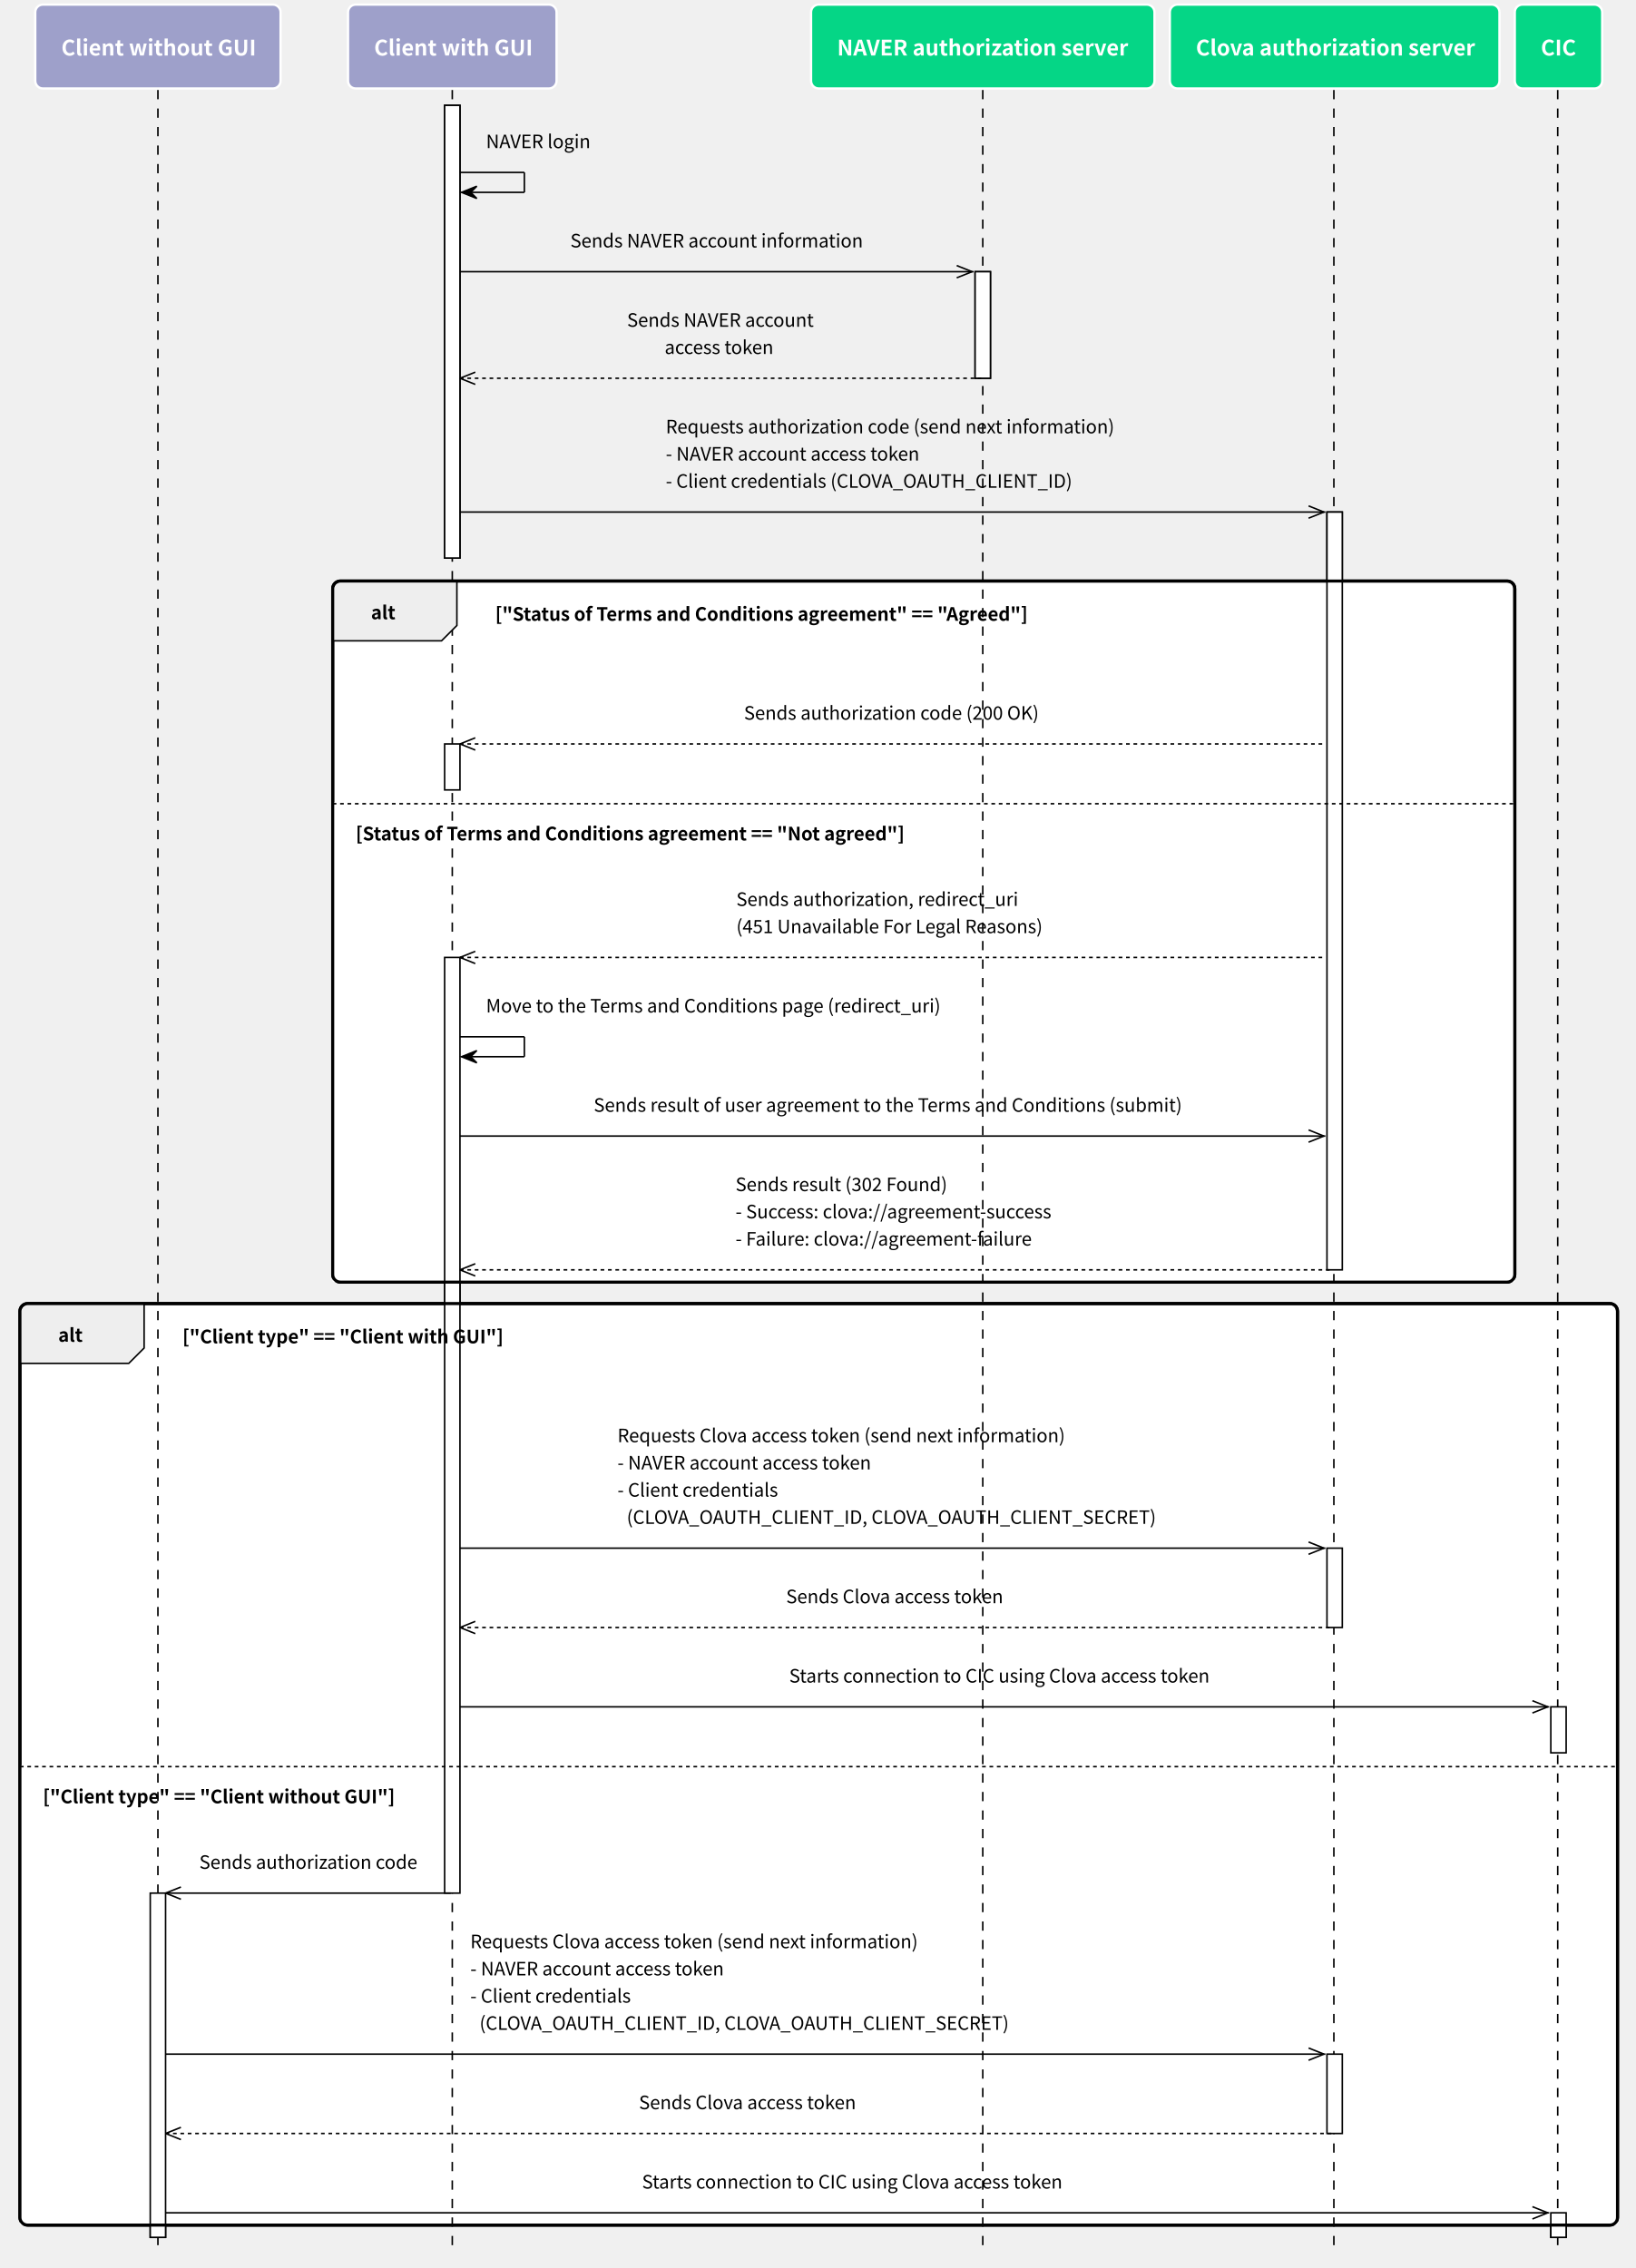
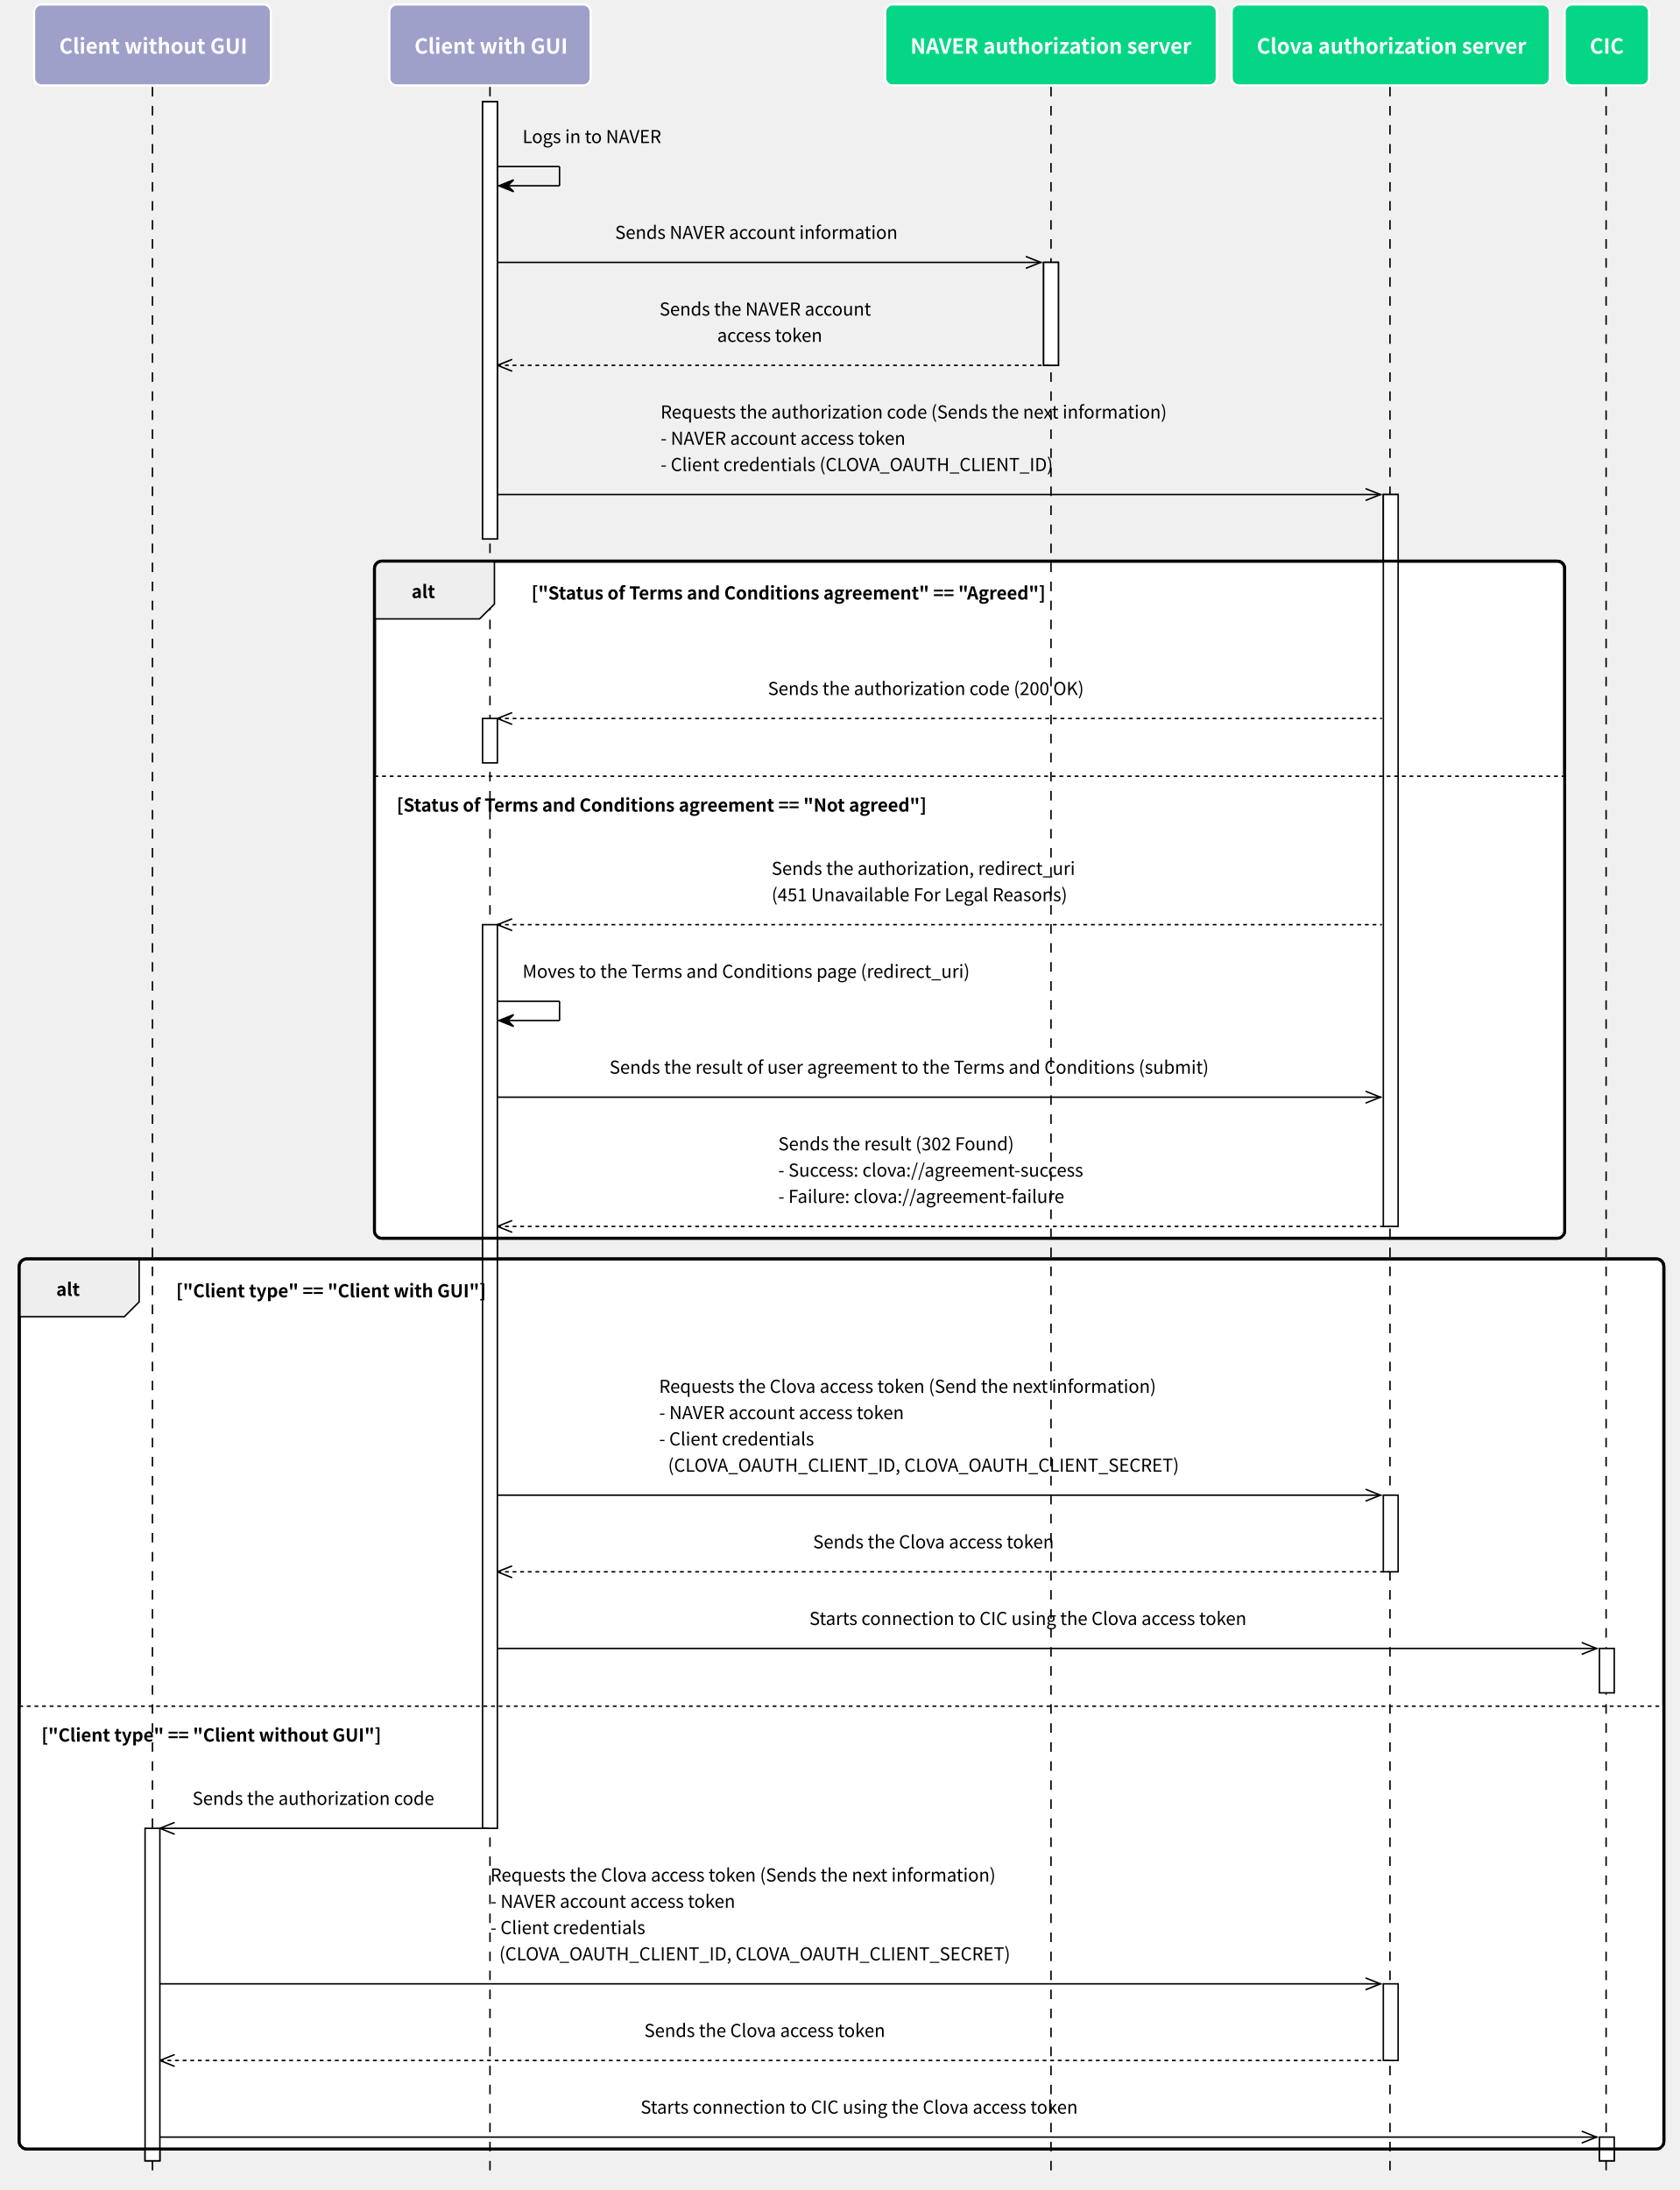
- <svg xmlns="http://www.w3.org/2000/svg" contentScriptType="application/ecmascript" contentStyleType="text/css" height="1226.365px" preserveAspectRatio="none" style="width:884px;height:1226px;" version="1.1" viewBox="0 0 884 1226" width="884.143px" zoomAndPan="magnify">
+ <svg xmlns="http://www.w3.org/2000/svg" contentScriptType="application/ecmascript" contentStyleType="text/css" height="1151.547px" preserveAspectRatio="none" style="width:883px;height:1151px;" version="1.1" viewBox="0 0 883 1151" width="883.89px" zoomAndPan="magnify">
  <defs />
  <g>
-     <rect fill="#FFFFFF" height="186.076" style="stroke: #000000; stroke-width: 0.829;" width="8.286" x="81.205" y="1023.352" />
-     <rect fill="#FFFFFF" height="244.71" style="stroke: #000000; stroke-width: 0.829;" width="8.286" x="240.301" y="56.943" />
-     <rect fill="#FFFFFF" height="24.859" style="stroke: #000000; stroke-width: 0.829;" width="8.286" x="240.301" y="402.148" />
-     <rect fill="#FFFFFF" height="505.793" style="stroke: #000000; stroke-width: 0.829;" width="8.286" x="240.301" y="517.559" />
-     <rect fill="#FFFFFF" height="57.606" style="stroke: #000000; stroke-width: 0.829;" width="8.286" x="527.006" y="146.865" />
-     <rect fill="#FFFFFF" height="409.639" style="stroke: #000000; stroke-width: 0.829;" width="8.286" x="717.175" y="276.794" />
-     <rect fill="#FFFFFF" height="42.89" style="stroke: #000000; stroke-width: 0.829;" width="8.286" x="717.175" y="836.878" />
-     <rect fill="#FFFFFF" height="42.89" style="stroke: #000000; stroke-width: 0.829;" width="8.286" x="717.175" y="1110.391" />
-     <rect fill="#FFFFFF" height="24.859" style="stroke: #000000; stroke-width: 0.829;" width="8.286" x="838.154" y="922.658" />
-     <rect fill="#FFFFFF" height="13.258" style="stroke: #000000; stroke-width: 0.829;" width="8.286" x="838.154" y="1196.17" />
-     <rect fill="#FFFFFF" height="378.98" rx="4.143" ry="4.143" style="stroke: #000000; stroke-width: 1.657;" width="638.87" x="179.812" y="314.082" />
-     <rect fill="#FFFFFF" height="259.426" style="stroke: none; stroke-width: 0.829;" width="638.87" x="179.812" y="433.636" />
-     <rect fill="#FFFFFF" height="498.136" rx="4.143" ry="4.143" style="stroke: #000000; stroke-width: 1.657;" width="863.428" x="10.772" y="704.663" />
-     <rect fill="#FFFFFF" height="248.654" style="stroke: none; stroke-width: 0.829;" width="863.428" x="10.772" y="954.145" />
-     <line style="stroke: #000000; stroke-width: 0.829; stroke-dasharray: 5.0,5.0;" x1="85.348" x2="85.348" y1="48.657" y2="1216.886" />
-     <line style="stroke: #000000; stroke-width: 0.829; stroke-dasharray: 5.0,5.0;" x1="244.444" x2="244.444" y1="48.657" y2="1216.886" />
-     <line style="stroke: #000000; stroke-width: 0.829; stroke-dasharray: 5.0,5.0;" x1="531.149" x2="531.149" y1="48.657" y2="1216.886" />
-     <line style="stroke: #000000; stroke-width: 0.829; stroke-dasharray: 5.0,5.0;" x1="720.904" x2="720.904" y1="48.657" y2="1216.886" />
-     <line style="stroke: #000000; stroke-width: 0.829; stroke-dasharray: 5.0,5.0;" x1="841.883" x2="841.883" y1="48.657" y2="1216.886" />
-     <rect fill="#9EA0CA" height="45.342" rx="4.143" ry="4.143" style="stroke: #FFFFFF; stroke-width: 1.243;" width="132.58" x="19.058" y="2.486" />
-     <text fill="#FFFFFF" font-family="Noto Sans CJK KR" font-size="11.601" font-weight="bold" lengthAdjust="spacingAndGlyphs" textLength="104.407" x="33.145" y="30.029">Client without GUI</text>
-     <rect fill="#9EA0CA" height="45.342" rx="4.143" ry="4.143" style="stroke: #FFFFFF; stroke-width: 1.243;" width="112.693" x="188.098" y="2.486" />
-     <text fill="#FFFFFF" font-family="Noto Sans CJK KR" font-size="11.601" font-weight="bold" lengthAdjust="spacingAndGlyphs" textLength="84.52" x="202.185" y="30.029">Client with GUI</text>
-     <rect fill="#05D686" height="45.342" rx="4.143" ry="4.143" style="stroke: #FFFFFF; stroke-width: 1.243;" width="185.612" x="438.343" y="2.486" />
-     <text fill="#FFFFFF" font-family="Noto Sans CJK KR" font-size="11.601" font-weight="bold" lengthAdjust="spacingAndGlyphs" textLength="157.439" x="452.429" y="30.029">NAVER authorization server</text>
-     <rect fill="#05D686" height="45.342" rx="4.143" ry="4.143" style="stroke: #FFFFFF; stroke-width: 1.243;" width="178.154" x="632.241" y="2.486" />
-     <text fill="#FFFFFF" font-family="Noto Sans CJK KR" font-size="11.601" font-weight="bold" lengthAdjust="spacingAndGlyphs" textLength="149.981" x="646.328" y="30.029">Clova authorization server</text>
-     <rect fill="#05D686" height="45.342" rx="4.143" ry="4.143" style="stroke: #FFFFFF; stroke-width: 1.243;" width="47.232" x="818.682" y="2.486" />
-     <text fill="#FFFFFF" font-family="Noto Sans CJK KR" font-size="11.601" font-weight="bold" lengthAdjust="spacingAndGlyphs" textLength="19.058" x="832.768" y="30.029">CIC</text>
-     <rect fill="#FFFFFF" height="186.076" style="stroke: #000000; stroke-width: 0.829;" width="8.286" x="81.205" y="1023.352" />
-     <rect fill="#FFFFFF" height="244.71" style="stroke: #000000; stroke-width: 0.829;" width="8.286" x="240.301" y="56.943" />
-     <rect fill="#FFFFFF" height="24.859" style="stroke: #000000; stroke-width: 0.829;" width="8.286" x="240.301" y="402.148" />
-     <rect fill="#FFFFFF" height="505.793" style="stroke: #000000; stroke-width: 0.829;" width="8.286" x="240.301" y="517.559" />
-     <rect fill="#FFFFFF" height="57.606" style="stroke: #000000; stroke-width: 0.829;" width="8.286" x="527.006" y="146.865" />
-     <rect fill="#FFFFFF" height="409.639" style="stroke: #000000; stroke-width: 0.829;" width="8.286" x="717.175" y="276.794" />
-     <rect fill="#FFFFFF" height="42.89" style="stroke: #000000; stroke-width: 0.829;" width="8.286" x="717.175" y="836.878" />
-     <rect fill="#FFFFFF" height="42.89" style="stroke: #000000; stroke-width: 0.829;" width="8.286" x="717.175" y="1110.391" />
-     <rect fill="#FFFFFF" height="24.859" style="stroke: #000000; stroke-width: 0.829;" width="8.286" x="838.154" y="922.658" />
-     <rect fill="#FFFFFF" height="13.258" style="stroke: #000000; stroke-width: 0.829;" width="8.286" x="838.154" y="1196.17" />
-     <line style="stroke: #000000; stroke-width: 0.829;" x1="248.588" x2="283.39" y1="93.204" y2="93.204" />
-     <line style="stroke: #000000; stroke-width: 0.829;" x1="283.39" x2="283.39" y1="93.204" y2="103.976" />
-     <line style="stroke: #000000; stroke-width: 0.829;" x1="249.416" x2="283.39" y1="103.976" y2="103.976" />
-     <polygon fill="#000000" points="257.702,100.661,249.416,103.976,257.702,107.29,254.388,103.976" style="stroke: #000000; stroke-width: 0.829;" />
-     <text fill="#000000" font-family="Noto Sans CJK KR" font-size="9.944" lengthAdjust="spacingAndGlyphs" textLength="56.346" x="262.674" y="80.078">NAVER login</text>
-     <line style="stroke: #000000; stroke-width: 0.829;" x1="525.348" x2="517.062" y1="146.865" y2="143.551" />
-     <line style="stroke: #000000; stroke-width: 0.829;" x1="525.348" x2="517.062" y1="146.865" y2="150.18" />
-     <line style="stroke: #000000; stroke-width: 0.829;" x1="248.588" x2="526.177" y1="146.865" y2="146.865" />
-     <text fill="#000000" font-family="Noto Sans CJK KR" font-size="9.944" lengthAdjust="spacingAndGlyphs" textLength="159.096" x="308.249" y="133.74">Sends NAVER account information</text>
-     <line style="stroke: #000000; stroke-width: 0.829;" x1="248.588" x2="256.874" y1="204.472" y2="201.157" />
-     <line style="stroke: #000000; stroke-width: 0.829;" x1="248.588" x2="256.874" y1="204.472" y2="207.786" />
-     <line style="stroke: #000000; stroke-width: 0.829; stroke-dasharray: 2.0,2.0;" x1="248.588" x2="530.32" y1="204.472" y2="204.472" />
-     <text fill="#000000" font-family="Noto Sans CJK KR" font-size="9.944" lengthAdjust="spacingAndGlyphs" textLength="101.921" x="338.908" y="176.63">Sends NAVER account</text>
-     <text fill="#000000" font-family="Noto Sans CJK KR" font-size="9.944" lengthAdjust="spacingAndGlyphs" textLength="61.318" x="359.209" y="191.346">access token</text>
-     <line style="stroke: #000000; stroke-width: 0.829;" x1="715.518" x2="707.232" y1="276.794" y2="273.479" />
-     <line style="stroke: #000000; stroke-width: 0.829;" x1="715.518" x2="707.232" y1="276.794" y2="280.108" />
-     <line style="stroke: #000000; stroke-width: 0.829;" x1="248.588" x2="716.346" y1="276.794" y2="276.794" />
-     <text fill="#000000" font-family="Noto Sans CJK KR" font-size="9.944" lengthAdjust="spacingAndGlyphs" textLength="246.102" x="359.83" y="234.236">Requests authorization code (send next information)</text>
-     <text fill="#000000" font-family="Noto Sans CJK KR" font-size="9.944" lengthAdjust="spacingAndGlyphs" textLength="140.866" x="359.83" y="248.952">- NAVER account access token</text>
-     <text fill="#000000" font-family="Noto Sans CJK KR" font-size="9.944" lengthAdjust="spacingAndGlyphs" textLength="224.557" x="359.83" y="263.669">- Client credentials (CLOVA_OAUTH_CLIENT_ID)</text>
-     <path d="M183.955,314.082 L246.93,314.082 L246.93,338.112 L238.644,346.399 L179.812,346.399 L179.812,318.225 " fill="#EEEEEE" style="stroke: #000000; stroke-width: 0.829;" />
-     <rect fill="none" height="378.98" rx="4.143" ry="4.143" style="stroke: #000000; stroke-width: 1.657;" width="638.87" x="179.812" y="314.082" />
-     <text fill="#000000" font-family="Noto Sans CJK KR" font-size="9.944" font-weight="bold" lengthAdjust="spacingAndGlyphs" textLength="13.258" x="200.527" y="334.731">alt</text>
-     <text fill="#000000" font-family="Noto Sans CJK KR" font-size="9.944" font-weight="bold" lengthAdjust="spacingAndGlyphs" textLength="296.648" x="267.646" y="335.56">["Status of Terms and Conditions agreement" == "Agreed"]</text>
-     <line style="stroke: #000000; stroke-width: 0.829;" x1="248.588" x2="256.874" y1="402.148" y2="398.834" />
-     <line style="stroke: #000000; stroke-width: 0.829;" x1="248.588" x2="256.874" y1="402.148" y2="405.463" />
-     <line style="stroke: #000000; stroke-width: 0.829; stroke-dasharray: 2.0,2.0;" x1="248.588" x2="716.346" y1="402.148" y2="402.148" />
-     <text fill="#000000" font-family="Noto Sans CJK KR" font-size="9.944" lengthAdjust="spacingAndGlyphs" textLength="161.582" x="402.09" y="389.023">Sends authorization code (200 OK)</text>
-     <line style="stroke: #000000; stroke-width: 0.829; stroke-dasharray: 2.0,2.0;" x1="179.812" x2="818.682" y1="434.465" y2="434.465" />
-     <text fill="#000000" font-family="Noto Sans CJK KR" font-size="9.944" font-weight="bold" lengthAdjust="spacingAndGlyphs" textLength="304.934" x="192.241" y="454.286">[Status of Terms and Conditions agreement == "Not agreed"]</text>
-     <line style="stroke: #000000; stroke-width: 0.829;" x1="248.588" x2="256.874" y1="517.559" y2="514.245" />
-     <line style="stroke: #000000; stroke-width: 0.829;" x1="248.588" x2="256.874" y1="517.559" y2="520.874" />
-     <line style="stroke: #000000; stroke-width: 0.829; stroke-dasharray: 2.0,2.0;" x1="248.588" x2="716.346" y1="517.559" y2="517.559" />
-     <text fill="#000000" font-family="Noto Sans CJK KR" font-size="9.944" lengthAdjust="spacingAndGlyphs" textLength="154.124" x="397.947" y="489.717">Sends authorization, redirect_uri</text>
-     <text fill="#000000" font-family="Noto Sans CJK KR" font-size="9.944" lengthAdjust="spacingAndGlyphs" textLength="169.868" x="397.947" y="504.434">(451 Unavailable For Legal Reasons)</text>
-     <line style="stroke: #000000; stroke-width: 0.829;" x1="248.588" x2="283.39" y1="560.449" y2="560.449" />
-     <line style="stroke: #000000; stroke-width: 0.829;" x1="283.39" x2="283.39" y1="560.449" y2="571.221" />
-     <line style="stroke: #000000; stroke-width: 0.829;" x1="249.416" x2="283.39" y1="571.221" y2="571.221" />
-     <polygon fill="#000000" points="257.702,567.907,249.416,571.221,257.702,574.536,254.388,571.221" style="stroke: #000000; stroke-width: 0.829;" />
-     <text fill="#000000" font-family="Noto Sans CJK KR" font-size="9.944" lengthAdjust="spacingAndGlyphs" textLength="250.245" x="262.674" y="547.323">Move to the Terms and Conditions page (redirect_uri)</text>
-     <line style="stroke: #000000; stroke-width: 0.829;" x1="715.518" x2="707.232" y1="614.111" y2="610.796" />
-     <line style="stroke: #000000; stroke-width: 0.829;" x1="715.518" x2="707.232" y1="614.111" y2="617.425" />
-     <line style="stroke: #000000; stroke-width: 0.829;" x1="248.588" x2="716.346" y1="614.111" y2="614.111" />
-     <text fill="#000000" font-family="Noto Sans CJK KR" font-size="9.944" lengthAdjust="spacingAndGlyphs" textLength="323.993" x="320.885" y="600.985">Sends result of user agreement to the Terms and Conditions (submit)</text>
-     <line style="stroke: #000000; stroke-width: 0.829;" x1="248.588" x2="256.874" y1="686.433" y2="683.119" />
-     <line style="stroke: #000000; stroke-width: 0.829;" x1="248.588" x2="256.874" y1="686.433" y2="689.748" />
-     <line style="stroke: #000000; stroke-width: 0.829; stroke-dasharray: 2.0,2.0;" x1="248.588" x2="720.49" y1="686.433" y2="686.433" />
-     <text fill="#000000" font-family="Noto Sans CJK KR" font-size="9.944" lengthAdjust="spacingAndGlyphs" textLength="116.007" x="397.533" y="643.875">Sends result (302 Found)</text>
-     <text fill="#000000" font-family="Noto Sans CJK KR" font-size="9.944" lengthAdjust="spacingAndGlyphs" textLength="174.84" x="397.533" y="658.591">- Success: clova://agreement-success</text>
-     <text fill="#000000" font-family="Noto Sans CJK KR" font-size="9.944" lengthAdjust="spacingAndGlyphs" textLength="163.239" x="397.533" y="673.308">- Failure: clova://agreement-failure</text>
-     <path d="M14.915,704.663 L77.891,704.663 L77.891,728.693 L69.605,736.979 L10.772,736.979 L10.772,708.806 " fill="#EEEEEE" style="stroke: #000000; stroke-width: 0.829;" />
-     <rect fill="none" height="498.136" rx="4.143" ry="4.143" style="stroke: #000000; stroke-width: 1.657;" width="863.428" x="10.772" y="704.663" />
-     <text fill="#000000" font-family="Noto Sans CJK KR" font-size="9.944" font-weight="bold" lengthAdjust="spacingAndGlyphs" textLength="13.258" x="31.488" y="725.312">alt</text>
-     <text fill="#000000" font-family="Noto Sans CJK KR" font-size="9.944" font-weight="bold" lengthAdjust="spacingAndGlyphs" textLength="178.154" x="98.606" y="726.141">["Client type" == "Client with GUI"]</text>
-     <line style="stroke: #000000; stroke-width: 0.829;" x1="715.518" x2="707.232" y1="836.878" y2="833.564" />
-     <line style="stroke: #000000; stroke-width: 0.829;" x1="715.518" x2="707.232" y1="836.878" y2="840.193" />
-     <line style="stroke: #000000; stroke-width: 0.829;" x1="248.588" x2="716.346" y1="836.878" y2="836.878" />
-     <text fill="#000000" font-family="Noto Sans CJK KR" font-size="9.944" lengthAdjust="spacingAndGlyphs" textLength="247.759" x="333.729" y="779.604">Requests Clova access token (send next information)</text>
-     <text fill="#000000" font-family="Noto Sans CJK KR" font-size="9.944" lengthAdjust="spacingAndGlyphs" textLength="140.866" x="333.729" y="794.32">- NAVER account access token</text>
-     <text fill="#000000" font-family="Noto Sans CJK KR" font-size="9.944" lengthAdjust="spacingAndGlyphs" textLength="87.834" x="333.729" y="809.037">- Client credentials</text>
-     <text fill="#000000" font-family="Noto Sans CJK KR" font-size="9.944" lengthAdjust="spacingAndGlyphs" textLength="293.333" x="338.701" y="823.753">(CLOVA_OAUTH_CLIENT_ID, CLOVA_OAUTH_CLIENT_SECRET)</text>
-     <line style="stroke: #000000; stroke-width: 0.829;" x1="248.588" x2="256.874" y1="879.768" y2="876.453" />
-     <line style="stroke: #000000; stroke-width: 0.829;" x1="248.588" x2="256.874" y1="879.768" y2="883.082" />
-     <line style="stroke: #000000; stroke-width: 0.829; stroke-dasharray: 2.0,2.0;" x1="248.588" x2="720.49" y1="879.768" y2="879.768" />
-     <text fill="#000000" font-family="Noto Sans CJK KR" font-size="9.944" lengthAdjust="spacingAndGlyphs" textLength="120.151" x="424.878" y="866.643">Sends Clova access token</text>
-     <line style="stroke: #000000; stroke-width: 0.829;" x1="836.497" x2="828.211" y1="922.658" y2="919.343" />
-     <line style="stroke: #000000; stroke-width: 0.829;" x1="836.497" x2="828.211" y1="922.658" y2="925.972" />
-     <line style="stroke: #000000; stroke-width: 0.829;" x1="248.588" x2="837.326" y1="922.658" y2="922.658" />
-     <text fill="#000000" font-family="Noto Sans CJK KR" font-size="9.944" lengthAdjust="spacingAndGlyphs" textLength="233.672" x="426.535" y="909.532">Starts connection to CIC using Clova access token</text>
-     <line style="stroke: #000000; stroke-width: 0.829; stroke-dasharray: 2.0,2.0;" x1="10.772" x2="874.2" y1="954.974" y2="954.974" />
-     <text fill="#000000" font-family="Noto Sans CJK KR" font-size="9.944" font-weight="bold" lengthAdjust="spacingAndGlyphs" textLength="195.556" x="23.201" y="974.795">["Client type" == "Client without GUI"]</text>
-     <line style="stroke: #000000; stroke-width: 0.829;" x1="89.492" x2="97.778" y1="1023.352" y2="1020.038" />
-     <line style="stroke: #000000; stroke-width: 0.829;" x1="89.492" x2="97.778" y1="1023.352" y2="1026.667" />
-     <line style="stroke: #000000; stroke-width: 0.829;" x1="89.492" x2="243.616" y1="1023.352" y2="1023.352" />
-     <text fill="#000000" font-family="Noto Sans CJK KR" font-size="9.944" lengthAdjust="spacingAndGlyphs" textLength="118.493" x="107.721" y="1010.227">Sends authorization code</text>
-     <line style="stroke: #000000; stroke-width: 0.829;" x1="715.518" x2="707.232" y1="1110.391" y2="1107.076" />
-     <line style="stroke: #000000; stroke-width: 0.829;" x1="715.518" x2="707.232" y1="1110.391" y2="1113.706" />
-     <line style="stroke: #000000; stroke-width: 0.829;" x1="89.492" x2="716.346" y1="1110.391" y2="1110.391" />
-     <text fill="#000000" font-family="Noto Sans CJK KR" font-size="9.944" lengthAdjust="spacingAndGlyphs" textLength="247.759" x="254.181" y="1053.116">Requests Clova access token (send next information)</text>
-     <text fill="#000000" font-family="Noto Sans CJK KR" font-size="9.944" lengthAdjust="spacingAndGlyphs" textLength="140.866" x="254.181" y="1067.833">- NAVER account access token</text>
-     <text fill="#000000" font-family="Noto Sans CJK KR" font-size="9.944" lengthAdjust="spacingAndGlyphs" textLength="87.834" x="254.181" y="1082.549">- Client credentials</text>
-     <text fill="#000000" font-family="Noto Sans CJK KR" font-size="9.944" lengthAdjust="spacingAndGlyphs" textLength="293.333" x="259.152" y="1097.265">(CLOVA_OAUTH_CLIENT_ID, CLOVA_OAUTH_CLIENT_SECRET)</text>
-     <line style="stroke: #000000; stroke-width: 0.829;" x1="89.492" x2="97.778" y1="1153.281" y2="1149.966" />
-     <line style="stroke: #000000; stroke-width: 0.829;" x1="89.492" x2="97.778" y1="1153.281" y2="1156.595" />
-     <line style="stroke: #000000; stroke-width: 0.829; stroke-dasharray: 2.0,2.0;" x1="89.492" x2="720.49" y1="1153.281" y2="1153.281" />
-     <text fill="#000000" font-family="Noto Sans CJK KR" font-size="9.944" lengthAdjust="spacingAndGlyphs" textLength="120.151" x="345.33" y="1140.155">Sends Clova access token</text>
-     <line style="stroke: #000000; stroke-width: 0.829;" x1="836.497" x2="828.211" y1="1196.17" y2="1192.856" />
-     <line style="stroke: #000000; stroke-width: 0.829;" x1="836.497" x2="828.211" y1="1196.17" y2="1199.485" />
-     <line style="stroke: #000000; stroke-width: 0.829;" x1="89.492" x2="837.326" y1="1196.17" y2="1196.17" />
-     <text fill="#000000" font-family="Noto Sans CJK KR" font-size="9.944" lengthAdjust="spacingAndGlyphs" textLength="233.672" x="346.987" y="1183.045">Starts connection to CIC using Clova access token</text>
+     <rect fill="#FFFFFF" height="174.724" style="stroke: #000000; stroke-width: 0.778;" width="7.781" x="76.251" y="960.919" />
+     <rect fill="#FFFFFF" height="229.78" style="stroke: #000000; stroke-width: 0.778;" width="7.781" x="253.652" y="53.469" />
+     <rect fill="#FFFFFF" height="23.342" style="stroke: #000000; stroke-width: 0.778;" width="7.781" x="253.652" y="377.614" />
+     <rect fill="#FFFFFF" height="474.935" style="stroke: #000000; stroke-width: 0.778;" width="7.781" x="253.652" y="485.984" />
+     <rect fill="#FFFFFF" height="54.092" style="stroke: #000000; stroke-width: 0.778;" width="7.781" x="548.541" y="137.906" />
+     <rect fill="#FFFFFF" height="384.648" style="stroke: #000000; stroke-width: 0.778;" width="7.781" x="727.109" y="259.907" />
+     <rect fill="#FFFFFF" height="40.273" style="stroke: #000000; stroke-width: 0.778;" width="7.781" x="727.109" y="785.822" />
+     <rect fill="#FFFFFF" height="40.273" style="stroke: #000000; stroke-width: 0.778;" width="7.781" x="727.109" y="1042.648" />
+     <rect fill="#FFFFFF" height="23.342" style="stroke: #000000; stroke-width: 0.778;" width="7.781" x="840.707" y="866.368" />
+     <rect fill="#FFFFFF" height="12.449" style="stroke: #000000; stroke-width: 0.778;" width="7.781" x="840.707" y="1123.194" />
+     <rect fill="#FFFFFF" height="355.859" rx="3.89" ry="3.89" style="stroke: #000000; stroke-width: 1.556;" width="625.57" x="196.852" y="294.921" />
+     <rect fill="#FFFFFF" height="243.599" style="stroke: none; stroke-width: 0.778;" width="625.57" x="196.852" y="407.181" />
+     <rect fill="#FFFFFF" height="467.746" rx="3.89" ry="3.89" style="stroke: #000000; stroke-width: 1.556;" width="864.438" x="10.115" y="661.673" />
+     <rect fill="#FFFFFF" height="233.484" style="stroke: none; stroke-width: 0.778;" width="864.438" x="10.115" y="895.935" />
+     <line style="stroke: #000000; stroke-width: 0.778; stroke-dasharray: 5.0,5.0;" x1="80.141" x2="80.141" y1="45.688" y2="1142.646" />
+     <line style="stroke: #000000; stroke-width: 0.778; stroke-dasharray: 5.0,5.0;" x1="257.542" x2="257.542" y1="45.688" y2="1142.646" />
+     <line style="stroke: #000000; stroke-width: 0.778; stroke-dasharray: 5.0,5.0;" x1="552.432" x2="552.432" y1="45.688" y2="1142.646" />
+     <line style="stroke: #000000; stroke-width: 0.778; stroke-dasharray: 5.0,5.0;" x1="730.61" x2="730.61" y1="45.688" y2="1142.646" />
+     <line style="stroke: #000000; stroke-width: 0.778; stroke-dasharray: 5.0,5.0;" x1="844.209" x2="844.209" y1="45.688" y2="1142.646" />
+     <rect fill="#9EA0CA" height="42.576" rx="3.89" ry="3.89" style="stroke: #FFFFFF; stroke-width: 1.167;" width="124.492" x="17.896" y="2.334" />
+     <text fill="#FFFFFF" font-family="Noto Sans CJK KR" font-size="10.893" font-weight="bold" lengthAdjust="spacingAndGlyphs" textLength="98.037" x="31.123" y="28.197">Client without GUI</text>
+     <rect fill="#9EA0CA" height="42.576" rx="3.89" ry="3.89" style="stroke: #FFFFFF; stroke-width: 1.167;" width="105.818" x="204.633" y="2.334" />
+     <text fill="#FFFFFF" font-family="Noto Sans CJK KR" font-size="10.893" font-weight="bold" lengthAdjust="spacingAndGlyphs" textLength="79.363" x="217.86" y="28.197">Client with GUI</text>
+     <rect fill="#05D686" height="42.576" rx="3.89" ry="3.89" style="stroke: #FFFFFF; stroke-width: 1.167;" width="174.288" x="465.287" y="2.334" />
+     <text fill="#FFFFFF" font-family="Noto Sans CJK KR" font-size="10.893" font-weight="bold" lengthAdjust="spacingAndGlyphs" textLength="147.834" x="478.515" y="28.197">NAVER authorization server</text>
+     <rect fill="#05D686" height="42.576" rx="3.89" ry="3.89" style="stroke: #FFFFFF; stroke-width: 1.167;" width="167.286" x="647.356" y="2.334" />
+     <text fill="#FFFFFF" font-family="Noto Sans CJK KR" font-size="10.893" font-weight="bold" lengthAdjust="spacingAndGlyphs" textLength="140.831" x="660.584" y="28.197">Clova authorization server</text>
+     <rect fill="#05D686" height="42.576" rx="3.89" ry="3.89" style="stroke: #FFFFFF; stroke-width: 1.167;" width="44.35" x="822.423" y="2.334" />
+     <text fill="#FFFFFF" font-family="Noto Sans CJK KR" font-size="10.893" font-weight="bold" lengthAdjust="spacingAndGlyphs" textLength="17.896" x="835.65" y="28.197">CIC</text>
+     <rect fill="#FFFFFF" height="174.724" style="stroke: #000000; stroke-width: 0.778;" width="7.781" x="76.251" y="960.919" />
+     <rect fill="#FFFFFF" height="229.78" style="stroke: #000000; stroke-width: 0.778;" width="7.781" x="253.652" y="53.469" />
+     <rect fill="#FFFFFF" height="23.342" style="stroke: #000000; stroke-width: 0.778;" width="7.781" x="253.652" y="377.614" />
+     <rect fill="#FFFFFF" height="474.935" style="stroke: #000000; stroke-width: 0.778;" width="7.781" x="253.652" y="485.984" />
+     <rect fill="#FFFFFF" height="54.092" style="stroke: #000000; stroke-width: 0.778;" width="7.781" x="548.541" y="137.906" />
+     <rect fill="#FFFFFF" height="384.648" style="stroke: #000000; stroke-width: 0.778;" width="7.781" x="727.109" y="259.907" />
+     <rect fill="#FFFFFF" height="40.273" style="stroke: #000000; stroke-width: 0.778;" width="7.781" x="727.109" y="785.822" />
+     <rect fill="#FFFFFF" height="40.273" style="stroke: #000000; stroke-width: 0.778;" width="7.781" x="727.109" y="1042.648" />
+     <rect fill="#FFFFFF" height="23.342" style="stroke: #000000; stroke-width: 0.778;" width="7.781" x="840.707" y="866.368" />
+     <rect fill="#FFFFFF" height="12.449" style="stroke: #000000; stroke-width: 0.778;" width="7.781" x="840.707" y="1123.194" />
+     <line style="stroke: #000000; stroke-width: 0.778;" x1="261.432" x2="294.111" y1="87.518" y2="87.518" />
+     <line style="stroke: #000000; stroke-width: 0.778;" x1="294.111" x2="294.111" y1="87.518" y2="97.632" />
+     <line style="stroke: #000000; stroke-width: 0.778;" x1="262.21" x2="294.111" y1="97.632" y2="97.632" />
+     <polygon fill="#000000" points="269.991,94.52,262.21,97.632,269.991,100.745,266.879,97.632" style="stroke: #000000; stroke-width: 0.778;" />
+     <text fill="#000000" font-family="Noto Sans CJK KR" font-size="9.337" lengthAdjust="spacingAndGlyphs" textLength="80.141" x="274.66" y="75.193">Logs in to NAVER</text>
+     <line style="stroke: #000000; stroke-width: 0.778;" x1="546.985" x2="539.204" y1="137.906" y2="134.793" />
+     <line style="stroke: #000000; stroke-width: 0.778;" x1="546.985" x2="539.204" y1="137.906" y2="141.018" />
+     <line style="stroke: #000000; stroke-width: 0.778;" x1="261.432" x2="547.763" y1="137.906" y2="137.906" />
+     <text fill="#000000" font-family="Noto Sans CJK KR" font-size="9.337" lengthAdjust="spacingAndGlyphs" textLength="163.395" x="323.289" y="125.581">Sends NAVER account information</text>
+     <line style="stroke: #000000; stroke-width: 0.778;" x1="261.432" x2="269.213" y1="191.997" y2="188.885" />
+     <line style="stroke: #000000; stroke-width: 0.778;" x1="261.432" x2="269.213" y1="191.997" y2="195.109" />
+     <line style="stroke: #000000; stroke-width: 0.778; stroke-dasharray: 2.0,2.0;" x1="261.432" x2="551.653" y1="191.997" y2="191.997" />
+     <text fill="#000000" font-family="Noto Sans CJK KR" font-size="9.337" lengthAdjust="spacingAndGlyphs" textLength="120.601" x="346.631" y="165.854">Sends the NAVER account</text>
+     <text fill="#000000" font-family="Noto Sans CJK KR" font-size="9.337" lengthAdjust="spacingAndGlyphs" textLength="59.912" x="376.976" y="179.673">access token</text>
+     <line style="stroke: #000000; stroke-width: 0.778;" x1="725.553" x2="717.772" y1="259.907" y2="256.795" />
+     <line style="stroke: #000000; stroke-width: 0.778;" x1="725.553" x2="717.772" y1="259.907" y2="263.02" />
+     <line style="stroke: #000000; stroke-width: 0.778;" x1="261.432" x2="726.331" y1="259.907" y2="259.907" />
+     <text fill="#000000" font-family="Noto Sans CJK KR" font-size="9.337" lengthAdjust="spacingAndGlyphs" textLength="294.111" x="347.215" y="219.946">Requests the authorization code (Sends the next information)</text>
+     <text fill="#000000" font-family="Noto Sans CJK KR" font-size="9.337" lengthAdjust="spacingAndGlyphs" textLength="140.053" x="347.215" y="233.764">- NAVER account access token</text>
+     <text fill="#000000" font-family="Noto Sans CJK KR" font-size="9.337" lengthAdjust="spacingAndGlyphs" textLength="224.863" x="347.215" y="247.583">- Client credentials (CLOVA_OAUTH_CLIENT_ID)</text>
+     <path d="M200.743,294.921 L259.876,294.921 L259.876,317.485 L252.095,325.265 L196.852,325.265 L196.852,298.811 " fill="#EEEEEE" style="stroke: #000000; stroke-width: 0.778;" />
+     <rect fill="none" height="355.859" rx="3.89" ry="3.89" style="stroke: #000000; stroke-width: 1.556;" width="625.57" x="196.852" y="294.921" />
+     <text fill="#000000" font-family="Noto Sans CJK KR" font-size="9.337" font-weight="bold" lengthAdjust="spacingAndGlyphs" textLength="12.449" x="216.304" y="314.31">alt</text>
+     <text fill="#000000" font-family="Noto Sans CJK KR" font-size="9.337" font-weight="bold" lengthAdjust="spacingAndGlyphs" textLength="278.55" x="279.328" y="315.088">["Status of Terms and Conditions agreement" == "Agreed"]</text>
+     <line style="stroke: #000000; stroke-width: 0.778;" x1="261.432" x2="269.213" y1="377.614" y2="374.502" />
+     <line style="stroke: #000000; stroke-width: 0.778;" x1="261.432" x2="269.213" y1="377.614" y2="380.726" />
+     <line style="stroke: #000000; stroke-width: 0.778; stroke-dasharray: 2.0,2.0;" x1="261.432" x2="726.331" y1="377.614" y2="377.614" />
+     <text fill="#000000" font-family="Noto Sans CJK KR" font-size="9.337" lengthAdjust="spacingAndGlyphs" textLength="181.291" x="403.625" y="365.289">Sends the authorization code (200 OK)</text>
+     <line style="stroke: #000000; stroke-width: 0.778; stroke-dasharray: 2.0,2.0;" x1="196.852" x2="822.423" y1="407.959" y2="407.959" />
+     <text fill="#000000" font-family="Noto Sans CJK KR" font-size="9.337" font-weight="bold" lengthAdjust="spacingAndGlyphs" textLength="286.331" x="208.523" y="426.57">[Status of Terms and Conditions agreement == "Not agreed"]</text>
+     <line style="stroke: #000000; stroke-width: 0.778;" x1="261.432" x2="269.213" y1="485.984" y2="482.872" />
+     <line style="stroke: #000000; stroke-width: 0.778;" x1="261.432" x2="269.213" y1="485.984" y2="489.096" />
+     <line style="stroke: #000000; stroke-width: 0.778; stroke-dasharray: 2.0,2.0;" x1="261.432" x2="726.331" y1="485.984" y2="485.984" />
+     <text fill="#000000" font-family="Noto Sans CJK KR" font-size="9.337" lengthAdjust="spacingAndGlyphs" textLength="177.4" x="405.57" y="459.841">Sends the authorization, redirect_uri</text>
+     <text fill="#000000" font-family="Noto Sans CJK KR" font-size="9.337" lengthAdjust="spacingAndGlyphs" textLength="169.62" x="405.57" y="473.659">(451 Unavailable For Legal Reasons)</text>
+     <line style="stroke: #000000; stroke-width: 0.778;" x1="261.432" x2="294.111" y1="526.257" y2="526.257" />
+     <line style="stroke: #000000; stroke-width: 0.778;" x1="294.111" x2="294.111" y1="526.257" y2="536.372" />
+     <line style="stroke: #000000; stroke-width: 0.778;" x1="262.21" x2="294.111" y1="536.372" y2="536.372" />
+     <polygon fill="#000000" points="269.991,533.26,262.21,536.372,269.991,539.484,266.879,536.372" style="stroke: #000000; stroke-width: 0.778;" />
+     <text fill="#000000" font-family="Noto Sans CJK KR" font-size="9.337" lengthAdjust="spacingAndGlyphs" textLength="260.654" x="274.66" y="513.933">Moves to the Terms and Conditions page (redirect_uri)</text>
+     <line style="stroke: #000000; stroke-width: 0.778;" x1="725.553" x2="717.772" y1="576.645" y2="573.533" />
+     <line style="stroke: #000000; stroke-width: 0.778;" x1="725.553" x2="717.772" y1="576.645" y2="579.757" />
+     <line style="stroke: #000000; stroke-width: 0.778;" x1="261.432" x2="726.331" y1="576.645" y2="576.645" />
+     <text fill="#000000" font-family="Noto Sans CJK KR" font-size="9.337" lengthAdjust="spacingAndGlyphs" textLength="347.798" x="320.371" y="564.32">Sends the result of user agreement to the Terms and Conditions (submit)</text>
+     <line style="stroke: #000000; stroke-width: 0.778;" x1="261.432" x2="269.213" y1="644.555" y2="641.443" />
+     <line style="stroke: #000000; stroke-width: 0.778;" x1="261.432" x2="269.213" y1="644.555" y2="647.668" />
+     <line style="stroke: #000000; stroke-width: 0.778; stroke-dasharray: 2.0,2.0;" x1="261.432" x2="730.221" y1="644.555" y2="644.555" />
+     <text fill="#000000" font-family="Noto Sans CJK KR" font-size="9.337" lengthAdjust="spacingAndGlyphs" textLength="136.163" x="409.072" y="604.593">Sends the result (302 Found)</text>
+     <text fill="#000000" font-family="Noto Sans CJK KR" font-size="9.337" lengthAdjust="spacingAndGlyphs" textLength="174.288" x="409.072" y="618.412">- Success: clova://agreement-success</text>
+     <text fill="#000000" font-family="Noto Sans CJK KR" font-size="9.337" lengthAdjust="spacingAndGlyphs" textLength="168.064" x="409.072" y="632.231">- Failure: clova://agreement-failure</text>
+     <path d="M14.005,661.673 L73.139,661.673 L73.139,684.237 L65.358,692.018 L10.115,692.018 L10.115,665.563 " fill="#EEEEEE" style="stroke: #000000; stroke-width: 0.778;" />
+     <rect fill="none" height="467.746" rx="3.89" ry="3.89" style="stroke: #000000; stroke-width: 1.556;" width="864.438" x="10.115" y="661.673" />
+     <text fill="#000000" font-family="Noto Sans CJK KR" font-size="9.337" font-weight="bold" lengthAdjust="spacingAndGlyphs" textLength="12.449" x="29.567" y="681.062">alt</text>
+     <text fill="#000000" font-family="Noto Sans CJK KR" font-size="9.337" font-weight="bold" lengthAdjust="spacingAndGlyphs" textLength="167.286" x="92.591" y="681.841">["Client type" == "Client with GUI"]</text>
+     <line style="stroke: #000000; stroke-width: 0.778;" x1="725.553" x2="717.772" y1="785.822" y2="782.71" />
+     <line style="stroke: #000000; stroke-width: 0.778;" x1="725.553" x2="717.772" y1="785.822" y2="788.934" />
+     <line style="stroke: #000000; stroke-width: 0.778;" x1="261.432" x2="726.331" y1="785.822" y2="785.822" />
+     <text fill="#000000" font-family="Noto Sans CJK KR" font-size="9.337" lengthAdjust="spacingAndGlyphs" textLength="287.887" x="346.437" y="732.042">Requests the Clova access token (Send the next information)</text>
+     <text fill="#000000" font-family="Noto Sans CJK KR" font-size="9.337" lengthAdjust="spacingAndGlyphs" textLength="140.053" x="346.437" y="745.86">- NAVER account access token</text>
+     <text fill="#000000" font-family="Noto Sans CJK KR" font-size="9.337" lengthAdjust="spacingAndGlyphs" textLength="89.478" x="346.437" y="759.679">- Client credentials</text>
+     <text fill="#000000" font-family="Noto Sans CJK KR" font-size="9.337" lengthAdjust="spacingAndGlyphs" textLength="290.999" x="351.105" y="773.497">(CLOVA_OAUTH_CLIENT_ID, CLOVA_OAUTH_CLIENT_SECRET)</text>
+     <line style="stroke: #000000; stroke-width: 0.778;" x1="261.432" x2="269.213" y1="826.095" y2="822.983" />
+     <line style="stroke: #000000; stroke-width: 0.778;" x1="261.432" x2="269.213" y1="826.095" y2="829.207" />
+     <line style="stroke: #000000; stroke-width: 0.778; stroke-dasharray: 2.0,2.0;" x1="261.432" x2="730.221" y1="826.095" y2="826.095" />
+     <text fill="#000000" font-family="Noto Sans CJK KR" font-size="9.337" lengthAdjust="spacingAndGlyphs" textLength="137.719" x="427.356" y="813.77">Sends the Clova access token</text>
+     <line style="stroke: #000000; stroke-width: 0.778;" x1="839.151" x2="831.37" y1="866.368" y2="863.256" />
+     <line style="stroke: #000000; stroke-width: 0.778;" x1="839.151" x2="831.37" y1="866.368" y2="869.481" />
+     <line style="stroke: #000000; stroke-width: 0.778;" x1="261.432" x2="839.929" y1="866.368" y2="866.368" />
+     <text fill="#000000" font-family="Noto Sans CJK KR" font-size="9.337" lengthAdjust="spacingAndGlyphs" textLength="251.317" x="425.411" y="854.043">Starts connection to CIC using the Clova access token</text>
+     <line style="stroke: #000000; stroke-width: 0.778; stroke-dasharray: 2.0,2.0;" x1="10.115" x2="874.553" y1="896.713" y2="896.713" />
+     <text fill="#000000" font-family="Noto Sans CJK KR" font-size="9.337" font-weight="bold" lengthAdjust="spacingAndGlyphs" textLength="183.625" x="21.786" y="915.324">["Client type" == "Client without GUI"]</text>
+     <line style="stroke: #000000; stroke-width: 0.778;" x1="84.032" x2="91.813" y1="960.919" y2="957.807" />
+     <line style="stroke: #000000; stroke-width: 0.778;" x1="84.032" x2="91.813" y1="960.919" y2="964.032" />
+     <line style="stroke: #000000; stroke-width: 0.778;" x1="84.032" x2="256.764" y1="960.919" y2="960.919" />
+     <text fill="#000000" font-family="Noto Sans CJK KR" font-size="9.337" lengthAdjust="spacingAndGlyphs" textLength="139.275" x="101.149" y="948.595">Sends the authorization code</text>
+     <line style="stroke: #000000; stroke-width: 0.778;" x1="725.553" x2="717.772" y1="1042.648" y2="1039.536" />
+     <line style="stroke: #000000; stroke-width: 0.778;" x1="725.553" x2="717.772" y1="1042.648" y2="1045.761" />
+     <line style="stroke: #000000; stroke-width: 0.778;" x1="84.032" x2="726.331" y1="1042.648" y2="1042.648" />
+     <text fill="#000000" font-family="Noto Sans CJK KR" font-size="9.337" lengthAdjust="spacingAndGlyphs" textLength="292.555" x="257.736" y="988.868">Requests the Clova access token (Sends the next information)</text>
+     <text fill="#000000" font-family="Noto Sans CJK KR" font-size="9.337" lengthAdjust="spacingAndGlyphs" textLength="140.053" x="257.736" y="1002.687">- NAVER account access token</text>
+     <text fill="#000000" font-family="Noto Sans CJK KR" font-size="9.337" lengthAdjust="spacingAndGlyphs" textLength="89.478" x="257.736" y="1016.505">- Client credentials</text>
+     <text fill="#000000" font-family="Noto Sans CJK KR" font-size="9.337" lengthAdjust="spacingAndGlyphs" textLength="290.999" x="262.405" y="1030.324">(CLOVA_OAUTH_CLIENT_ID, CLOVA_OAUTH_CLIENT_SECRET)</text>
+     <line style="stroke: #000000; stroke-width: 0.778;" x1="84.032" x2="91.813" y1="1082.921" y2="1079.809" />
+     <line style="stroke: #000000; stroke-width: 0.778;" x1="84.032" x2="91.813" y1="1082.921" y2="1086.034" />
+     <line style="stroke: #000000; stroke-width: 0.778; stroke-dasharray: 2.0,2.0;" x1="84.032" x2="730.221" y1="1082.921" y2="1082.921" />
+     <text fill="#000000" font-family="Noto Sans CJK KR" font-size="9.337" lengthAdjust="spacingAndGlyphs" textLength="137.719" x="338.656" y="1070.597">Sends the Clova access token</text>
+     <line style="stroke: #000000; stroke-width: 0.778;" x1="839.151" x2="831.37" y1="1123.194" y2="1120.082" />
+     <line style="stroke: #000000; stroke-width: 0.778;" x1="839.151" x2="831.37" y1="1123.194" y2="1126.307" />
+     <line style="stroke: #000000; stroke-width: 0.778;" x1="84.032" x2="839.929" y1="1123.194" y2="1123.194" />
+     <text fill="#000000" font-family="Noto Sans CJK KR" font-size="9.337" lengthAdjust="spacingAndGlyphs" textLength="251.317" x="336.711" y="1110.87">Starts connection to CIC using the Clova access token</text>
  </g>
</svg>
